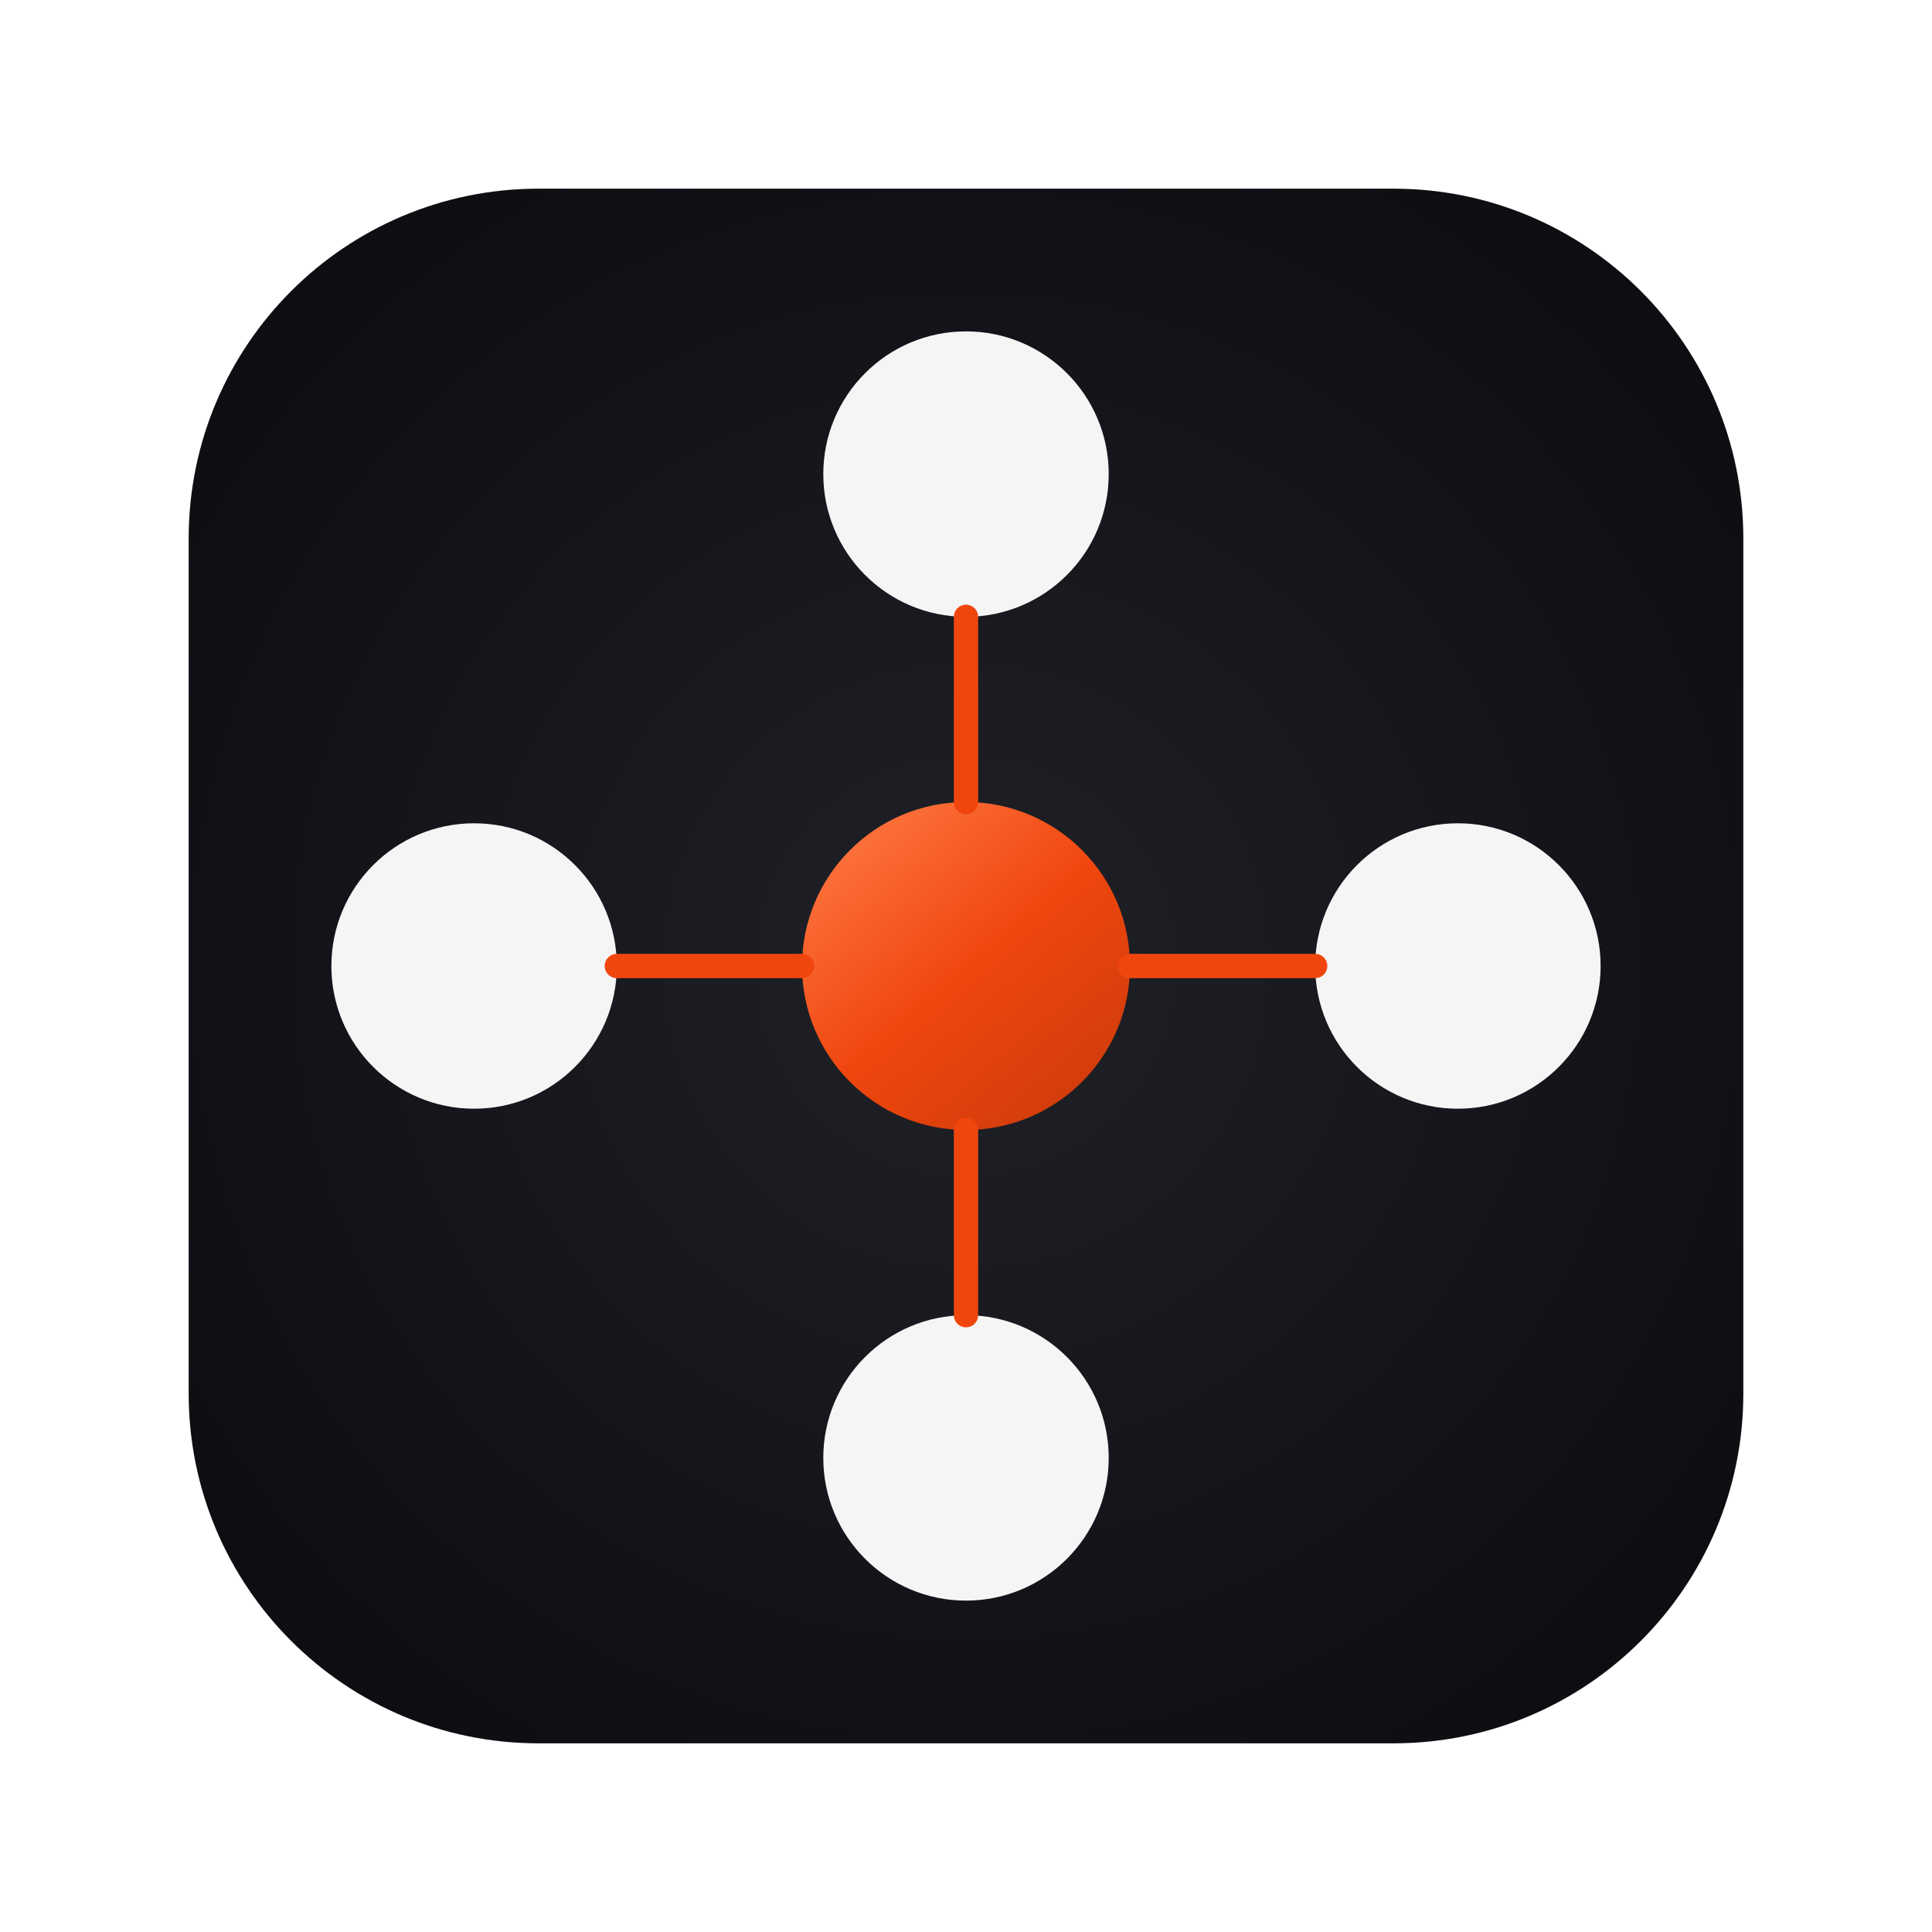
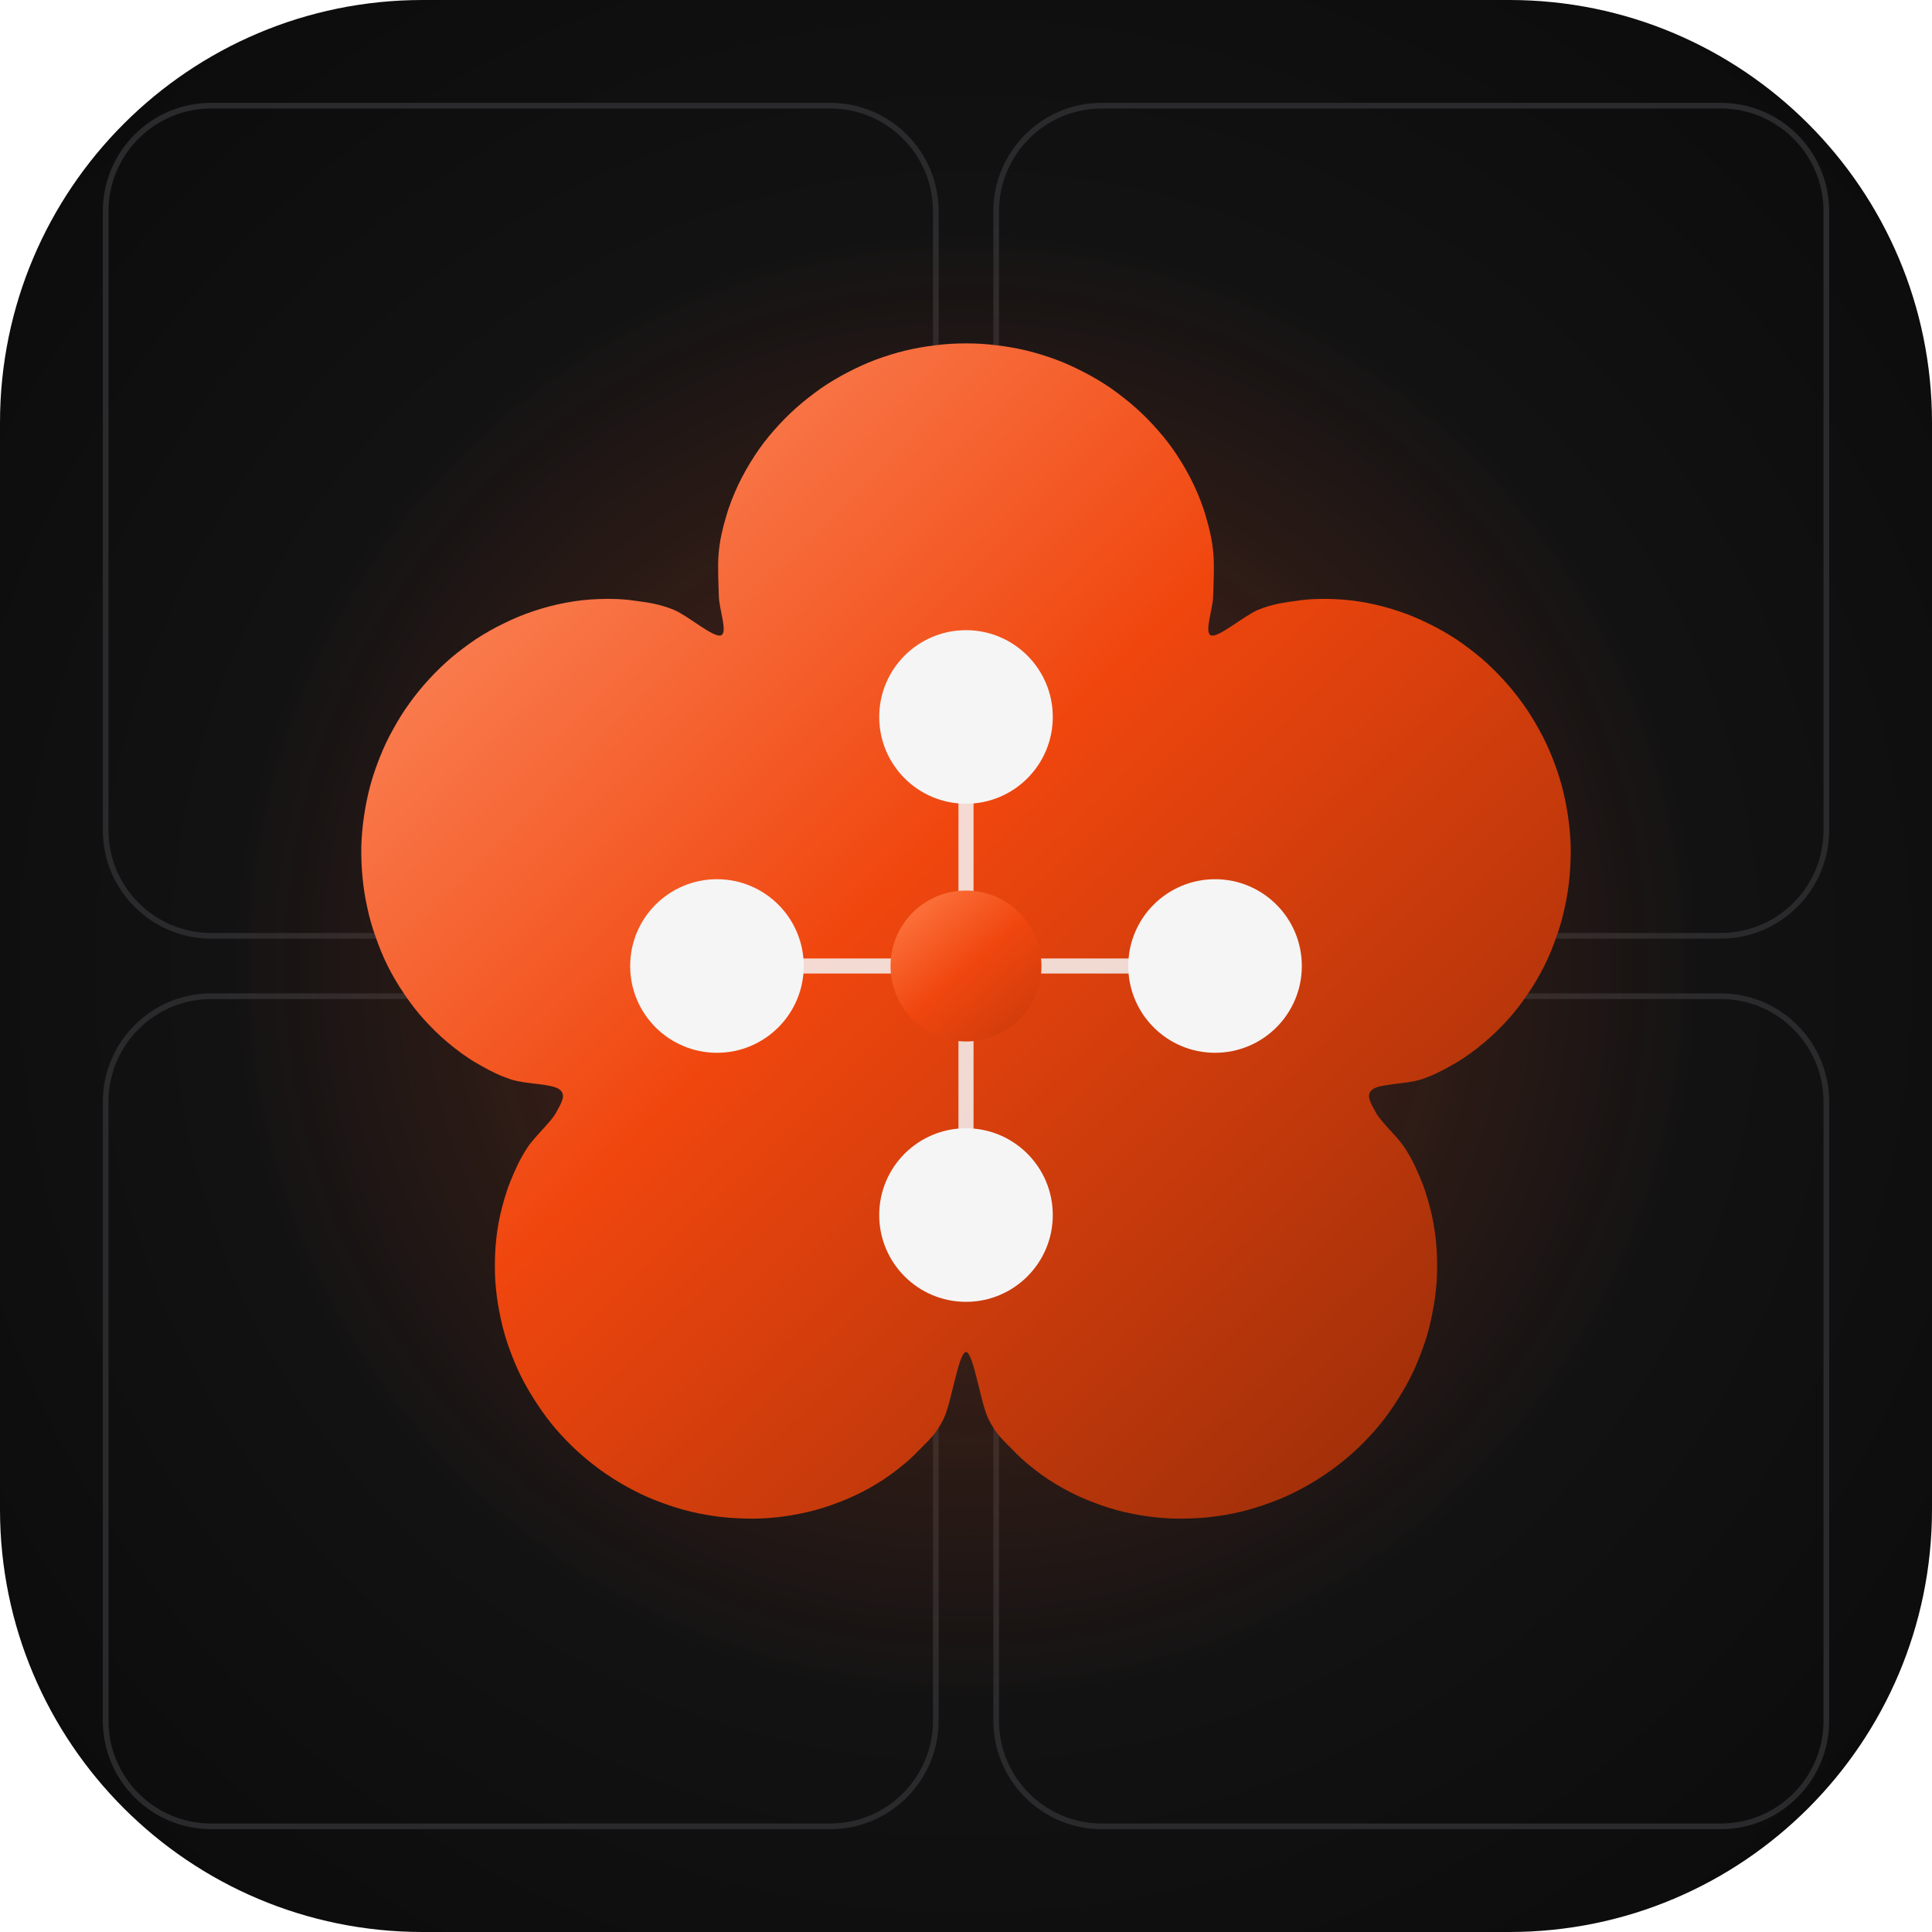
<svg xmlns="http://www.w3.org/2000/svg" viewBox="0 0 1024 1024" role="img" aria-labelledby="title desc">
  <defs>
    <clipPath id="tile">
-       <rect width="1024" height="1024" rx="230.4" />
+       <rect width="1024" height="1024" rx="224" />
    </clipPath>
-     <radialGradient id="tile-bg" cx="50%" cy="50%" r="75%">
-       <stop offset="0" stop-color="#202227" />
-       <stop offset="0.56" stop-color="#131419" />
-       <stop offset="1" stop-color="#090a0d" />
+     <radialGradient id="bg" cx="50%" cy="50%" r="70%">
+       <stop offset="0" stop-color="#1C1C1E" />
+       <stop offset="1" stop-color="#0A0A0A" />
    </radialGradient>
-     <linearGradient id="rally-accent" x1="10%" y1="0%" x2="95%" y2="100%">
+     <linearGradient id="star-body" x1="0%" y1="0%" x2="100%" y2="100%">
+       <stop offset="0" stop-color="#FF9A73" />
+       <stop offset="0.45" stop-color="#F0460E" />
+       <stop offset="1" stop-color="#8F2A08" />
+     </linearGradient>
+     <radialGradient id="star-glow" cx="50%" cy="50%" r="50%">
+       <stop offset="0" stop-color="#F0460E" stop-opacity="0.30" />
+       <stop offset="1" stop-color="#F0460E" stop-opacity="0" />
+     </radialGradient>
+     <linearGradient id="muster-accent" x1="10%" y1="0%" x2="95%" y2="100%">
      <stop offset="0" stop-color="#FF7A45" />
      <stop offset="0.5" stop-color="#F0460E" />
      <stop offset="1" stop-color="#C93A0B" />
    </linearGradient>
  </defs>
-   <g transform="translate(100 100) scale(0.8046875)">
-     <g clip-path="url(#tile)">
-       <rect width="1024" height="1024" fill="url(#tile-bg)" />
-       <circle cx="512" cy="512" r="108" fill="url(#rally-accent)" />
-       <g fill="#F5F5F5">
-         <circle cx="512" cy="188" r="94" />
-         <circle cx="836" cy="512" r="94" />
-         <circle cx="512" cy="836" r="94" />
-         <circle cx="188" cy="512" r="94" />
-       </g>
-       <g stroke="#F0460E" stroke-width="16" stroke-linecap="round">
-         <line x1="512" y1="282" x2="512" y2="404" />
-         <line x1="742" y1="512" x2="620" y2="512" />
-         <line x1="512" y1="742" x2="512" y2="620" />
-         <line x1="282" y1="512" x2="404" y2="512" />
-       </g>
+   <g clip-path="url(#tile)">
+     <rect width="1024" height="1024" fill="url(#bg)" />
+     <g stroke="#2A2A2C" stroke-width="3" fill="none">
+       <rect x="56" y="56" width="440" height="440" rx="56" />
+       <rect x="528" y="56" width="440" height="440" rx="56" />
+       <rect x="56" y="528" width="440" height="440" rx="56" />
+       <rect x="528" y="528" width="440" height="440" rx="56" />
    </g>
+     <circle cx="512" cy="512" r="400" fill="url(#star-glow)" />
+     <path d="M 818.5 512.0 C 816.0 517.0, 813.1 521.9, 809.9 526.6 C 806.7 531.4, 803.2 536.0, 799.3 540.3 C 795.4 544.6, 791.2 548.8, 786.5 552.7 C 781.8 556.6, 776.9 560.3, 771.2 563.6 C 765.6 566.8, 759.9 570.0, 752.6 572.3 C 745.3 574.6, 731.3 574.4, 727.5 577.4 C 723.6 580.3, 726.5 584.6, 729.3 589.8 C 732.1 594.9, 740.5 602.2, 744.5 608.3 C 748.5 614.4, 751.1 620.3, 753.5 626.2 C 755.9 632.2, 757.5 638.1, 758.9 644.0 C 760.2 649.8, 761.0 655.7, 761.4 661.5 C 761.8 667.3, 761.8 673.0, 761.5 678.7 C 761.1 684.4, 760.4 690.0, 759.3 695.4 C 758.3 700.9, 756.9 706.3, 755.2 711.5 C 753.4 716.8, 751.4 721.9, 749.1 726.9 C 746.8 731.8, 744.1 736.6, 741.2 741.2 C 738.3 745.8, 735.2 750.3, 731.8 754.5 C 728.4 758.7, 724.7 762.7, 720.8 766.5 C 717.0 770.2, 712.8 773.8, 708.6 777.0 C 704.3 780.3, 699.8 783.3, 695.1 786.1 C 690.5 788.8, 685.7 791.3, 680.7 793.5 C 675.8 795.6, 670.7 797.5, 665.5 799.1 C 660.3 800.7, 654.9 802.0, 649.6 802.9 C 644.2 803.8, 638.7 804.5, 633.3 804.7 C 627.8 805.0, 622.2 805.0, 616.7 804.6 C 611.1 804.2, 605.6 803.4, 600.1 802.3 C 594.5 801.2, 589.0 799.7, 583.6 797.8 C 578.2 795.9, 572.8 793.7, 567.5 791.0 C 562.2 788.3, 557.0 785.2, 552.0 781.6 C 547.0 777.9, 542.0 774.0, 537.3 769.0 C 532.6 764.1, 528.0 760.6, 523.8 751.9 C 519.6 743.1, 515.9 716.6, 512.0 716.6 C 508.1 716.6, 504.4 743.1, 500.2 751.9 C 496.0 760.6, 491.4 764.1, 486.7 769.0 C 482.0 774.0, 477.0 777.9, 472.0 781.6 C 467.0 785.2, 461.8 788.3, 456.5 791.0 C 451.2 793.7, 445.8 795.9, 440.4 797.8 C 435.0 799.7, 429.5 801.2, 423.9 802.3 C 418.4 803.4, 412.9 804.2, 407.3 804.6 C 401.8 805.0, 396.2 805.0, 390.7 804.7 C 385.3 804.5, 379.8 803.8, 374.4 802.9 C 369.1 802.0, 363.7 800.7, 358.5 799.1 C 353.3 797.5, 348.2 795.6, 343.3 793.5 C 338.3 791.3, 333.5 788.8, 328.9 786.1 C 324.2 783.3, 319.7 780.3, 315.4 777.0 C 311.2 773.8, 307.0 770.2, 303.2 766.5 C 299.3 762.7, 295.6 758.7, 292.2 754.5 C 288.8 750.3, 285.7 745.8, 282.8 741.2 C 279.9 736.6, 277.2 731.8, 274.9 726.9 C 272.6 721.9, 270.6 716.8, 268.8 711.5 C 267.1 706.3, 265.7 700.9, 264.7 695.4 C 263.6 690.0, 262.9 684.4, 262.5 678.7 C 262.2 673.0, 262.2 667.3, 262.6 661.5 C 263.0 655.7, 263.8 649.8, 265.1 644.0 C 266.5 638.1, 268.1 632.2, 270.5 626.2 C 272.9 620.3, 275.5 614.4, 279.5 608.3 C 283.5 602.2, 291.9 594.9, 294.7 589.8 C 297.5 584.6, 300.4 580.3, 296.5 577.4 C 292.7 574.4, 278.7 574.6, 271.4 572.3 C 264.1 570.0, 258.4 566.8, 252.8 563.6 C 247.1 560.3, 242.2 556.6, 237.5 552.7 C 232.8 548.8, 228.6 544.6, 224.7 540.3 C 220.8 536.0, 217.3 531.4, 214.1 526.6 C 210.9 521.9, 208.0 517.0, 205.5 512.0 C 203.0 507.0, 200.9 501.8, 199.1 496.6 C 197.2 491.4, 195.7 486.1, 194.6 480.7 C 193.4 475.4, 192.6 470.0, 192.1 464.5 C 191.6 459.1, 191.4 453.7, 191.5 448.3 C 191.7 442.8, 192.2 437.4, 193.0 432.1 C 193.8 426.7, 194.9 421.4, 196.3 416.2 C 197.7 411.0, 199.5 405.9, 201.5 400.9 C 203.5 395.9, 205.8 391.0, 208.5 386.3 C 211.1 381.5, 214.0 376.9, 217.2 372.5 C 220.3 368.2, 223.8 363.9, 227.5 359.9 C 231.2 355.9, 235.1 352.1, 239.3 348.5 C 243.5 345.0, 247.9 341.7, 252.5 338.6 C 257.2 335.6, 262.0 332.8, 267.1 330.4 C 272.1 327.9, 277.4 325.7, 282.8 323.9 C 288.2 322.1, 293.8 320.6, 299.6 319.5 C 305.4 318.4, 311.4 317.7, 317.5 317.5 C 323.6 317.3, 329.9 317.4, 336.5 318.4 C 343.1 319.3, 349.5 320.1, 357.1 323.2 C 364.6 326.3, 378.0 338.0, 382.0 336.8 C 386.0 335.6, 381.2 323.3, 381.0 316.0 C 380.8 308.8, 380.3 300.3, 380.9 293.3 C 381.5 286.3, 383.0 280.0, 384.8 274.0 C 386.5 267.9, 388.8 262.3, 391.3 256.9 C 393.9 251.5, 396.8 246.4, 400.0 241.5 C 403.1 236.7, 406.6 232.2, 410.4 227.9 C 414.1 223.7, 418.0 219.7, 422.2 216.0 C 426.4 212.3, 430.8 208.9, 435.3 205.7 C 439.8 202.6, 444.6 199.8, 449.4 197.3 C 454.2 194.8, 459.2 192.5, 464.3 190.6 C 469.4 188.7, 474.6 187.1, 479.9 185.8 C 485.1 184.6, 490.5 183.6, 495.8 183.0 C 501.2 182.3, 506.6 182.0, 512.0 182.0 C 517.4 182.0, 522.8 182.3, 528.2 183.0 C 533.5 183.6, 538.9 184.6, 544.1 185.8 C 549.4 187.1, 554.6 188.7, 559.7 190.6 C 564.8 192.5, 569.8 194.8, 574.6 197.3 C 579.4 199.8, 584.2 202.6, 588.7 205.7 C 593.2 208.9, 597.6 212.3, 601.8 216.0 C 606.0 219.7, 609.9 223.7, 613.6 227.9 C 617.4 232.2, 620.9 236.7, 624.0 241.5 C 627.2 246.4, 630.1 251.5, 632.7 256.9 C 635.2 262.3, 637.5 267.9, 639.2 274.0 C 641.0 280.0, 642.5 286.3, 643.1 293.3 C 643.7 300.3, 643.2 308.8, 643.0 316.0 C 642.8 323.3, 638.0 335.6, 642.0 336.8 C 646.0 338.0, 659.4 326.3, 666.9 323.2 C 674.5 320.1, 680.9 319.3, 687.5 318.4 C 694.1 317.4, 700.4 317.3, 706.5 317.5 C 712.6 317.7, 718.6 318.4, 724.4 319.5 C 730.2 320.6, 735.8 322.1, 741.2 323.9 C 746.6 325.7, 751.9 327.9, 756.9 330.4 C 762.0 332.8, 766.8 335.6, 771.5 338.6 C 776.1 341.7, 780.5 345.0, 784.7 348.5 C 788.9 352.1, 792.8 355.9, 796.5 359.9 C 800.2 363.9, 803.7 368.2, 806.8 372.5 C 810.0 376.9, 812.9 381.5, 815.5 386.3 C 818.2 391.0, 820.5 395.9, 822.5 400.9 C 824.5 405.9, 826.3 411.0, 827.7 416.2 C 829.1 421.4, 830.2 426.7, 831.0 432.1 C 831.8 437.4, 832.3 442.8, 832.5 448.3 C 832.6 453.7, 832.4 459.1, 831.9 464.5 C 831.4 470.0, 830.6 475.4, 829.4 480.7 C 828.3 486.1, 826.8 491.4, 824.9 496.6 C 823.1 501.8, 821.0 507.0, 818.5 512.0 Z" fill="url(#star-body)" />
+     <g fill="#F5F5F5">
+       <circle cx="512" cy="380" r="46" />
+       <circle cx="644" cy="512" r="46" />
+       <circle cx="512" cy="644" r="46" />
+       <circle cx="380" cy="512" r="46" />
+     </g>
+     <g stroke="#F5F5F5" stroke-width="8" stroke-linecap="round" opacity="0.85">
+       <line x1="512" y1="426" x2="512" y2="472" />
+       <line x1="598" y1="512" x2="552" y2="512" />
+       <line x1="512" y1="598" x2="512" y2="552" />
+       <line x1="426" y1="512" x2="472" y2="512" />
+     </g>
+     <circle cx="512" cy="512" r="40" fill="url(#muster-accent)" />
  </g>
</svg>
